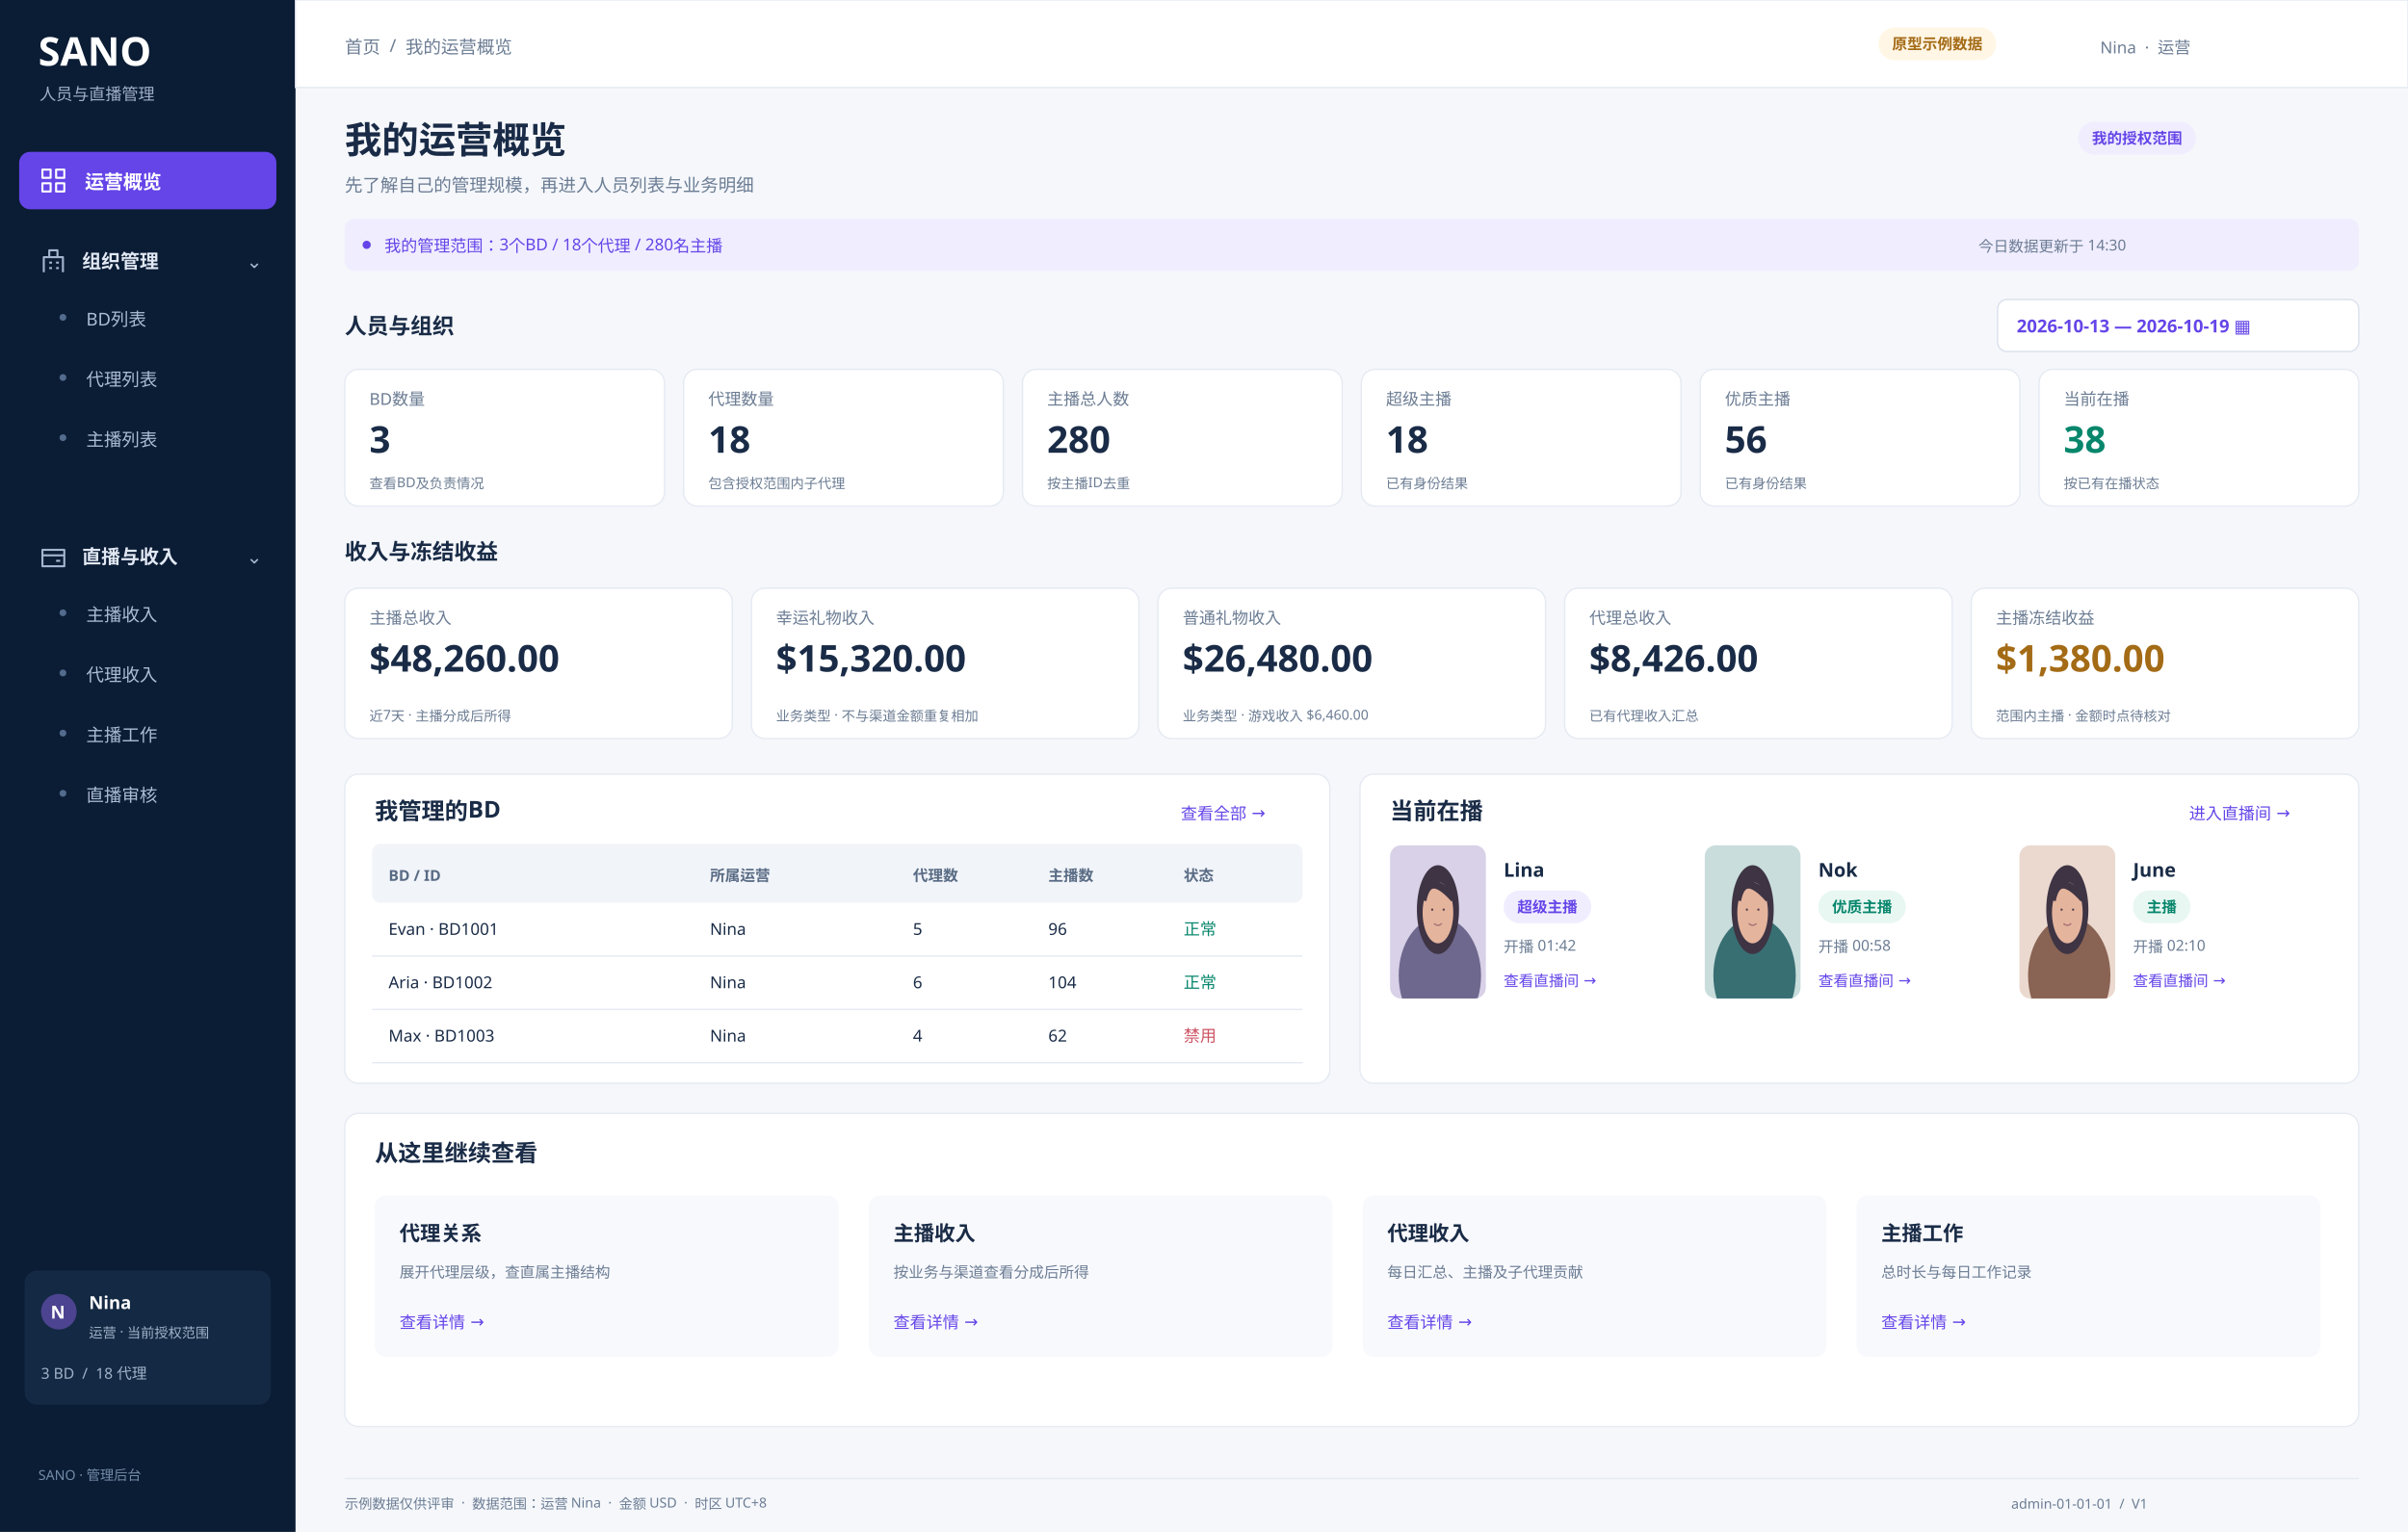
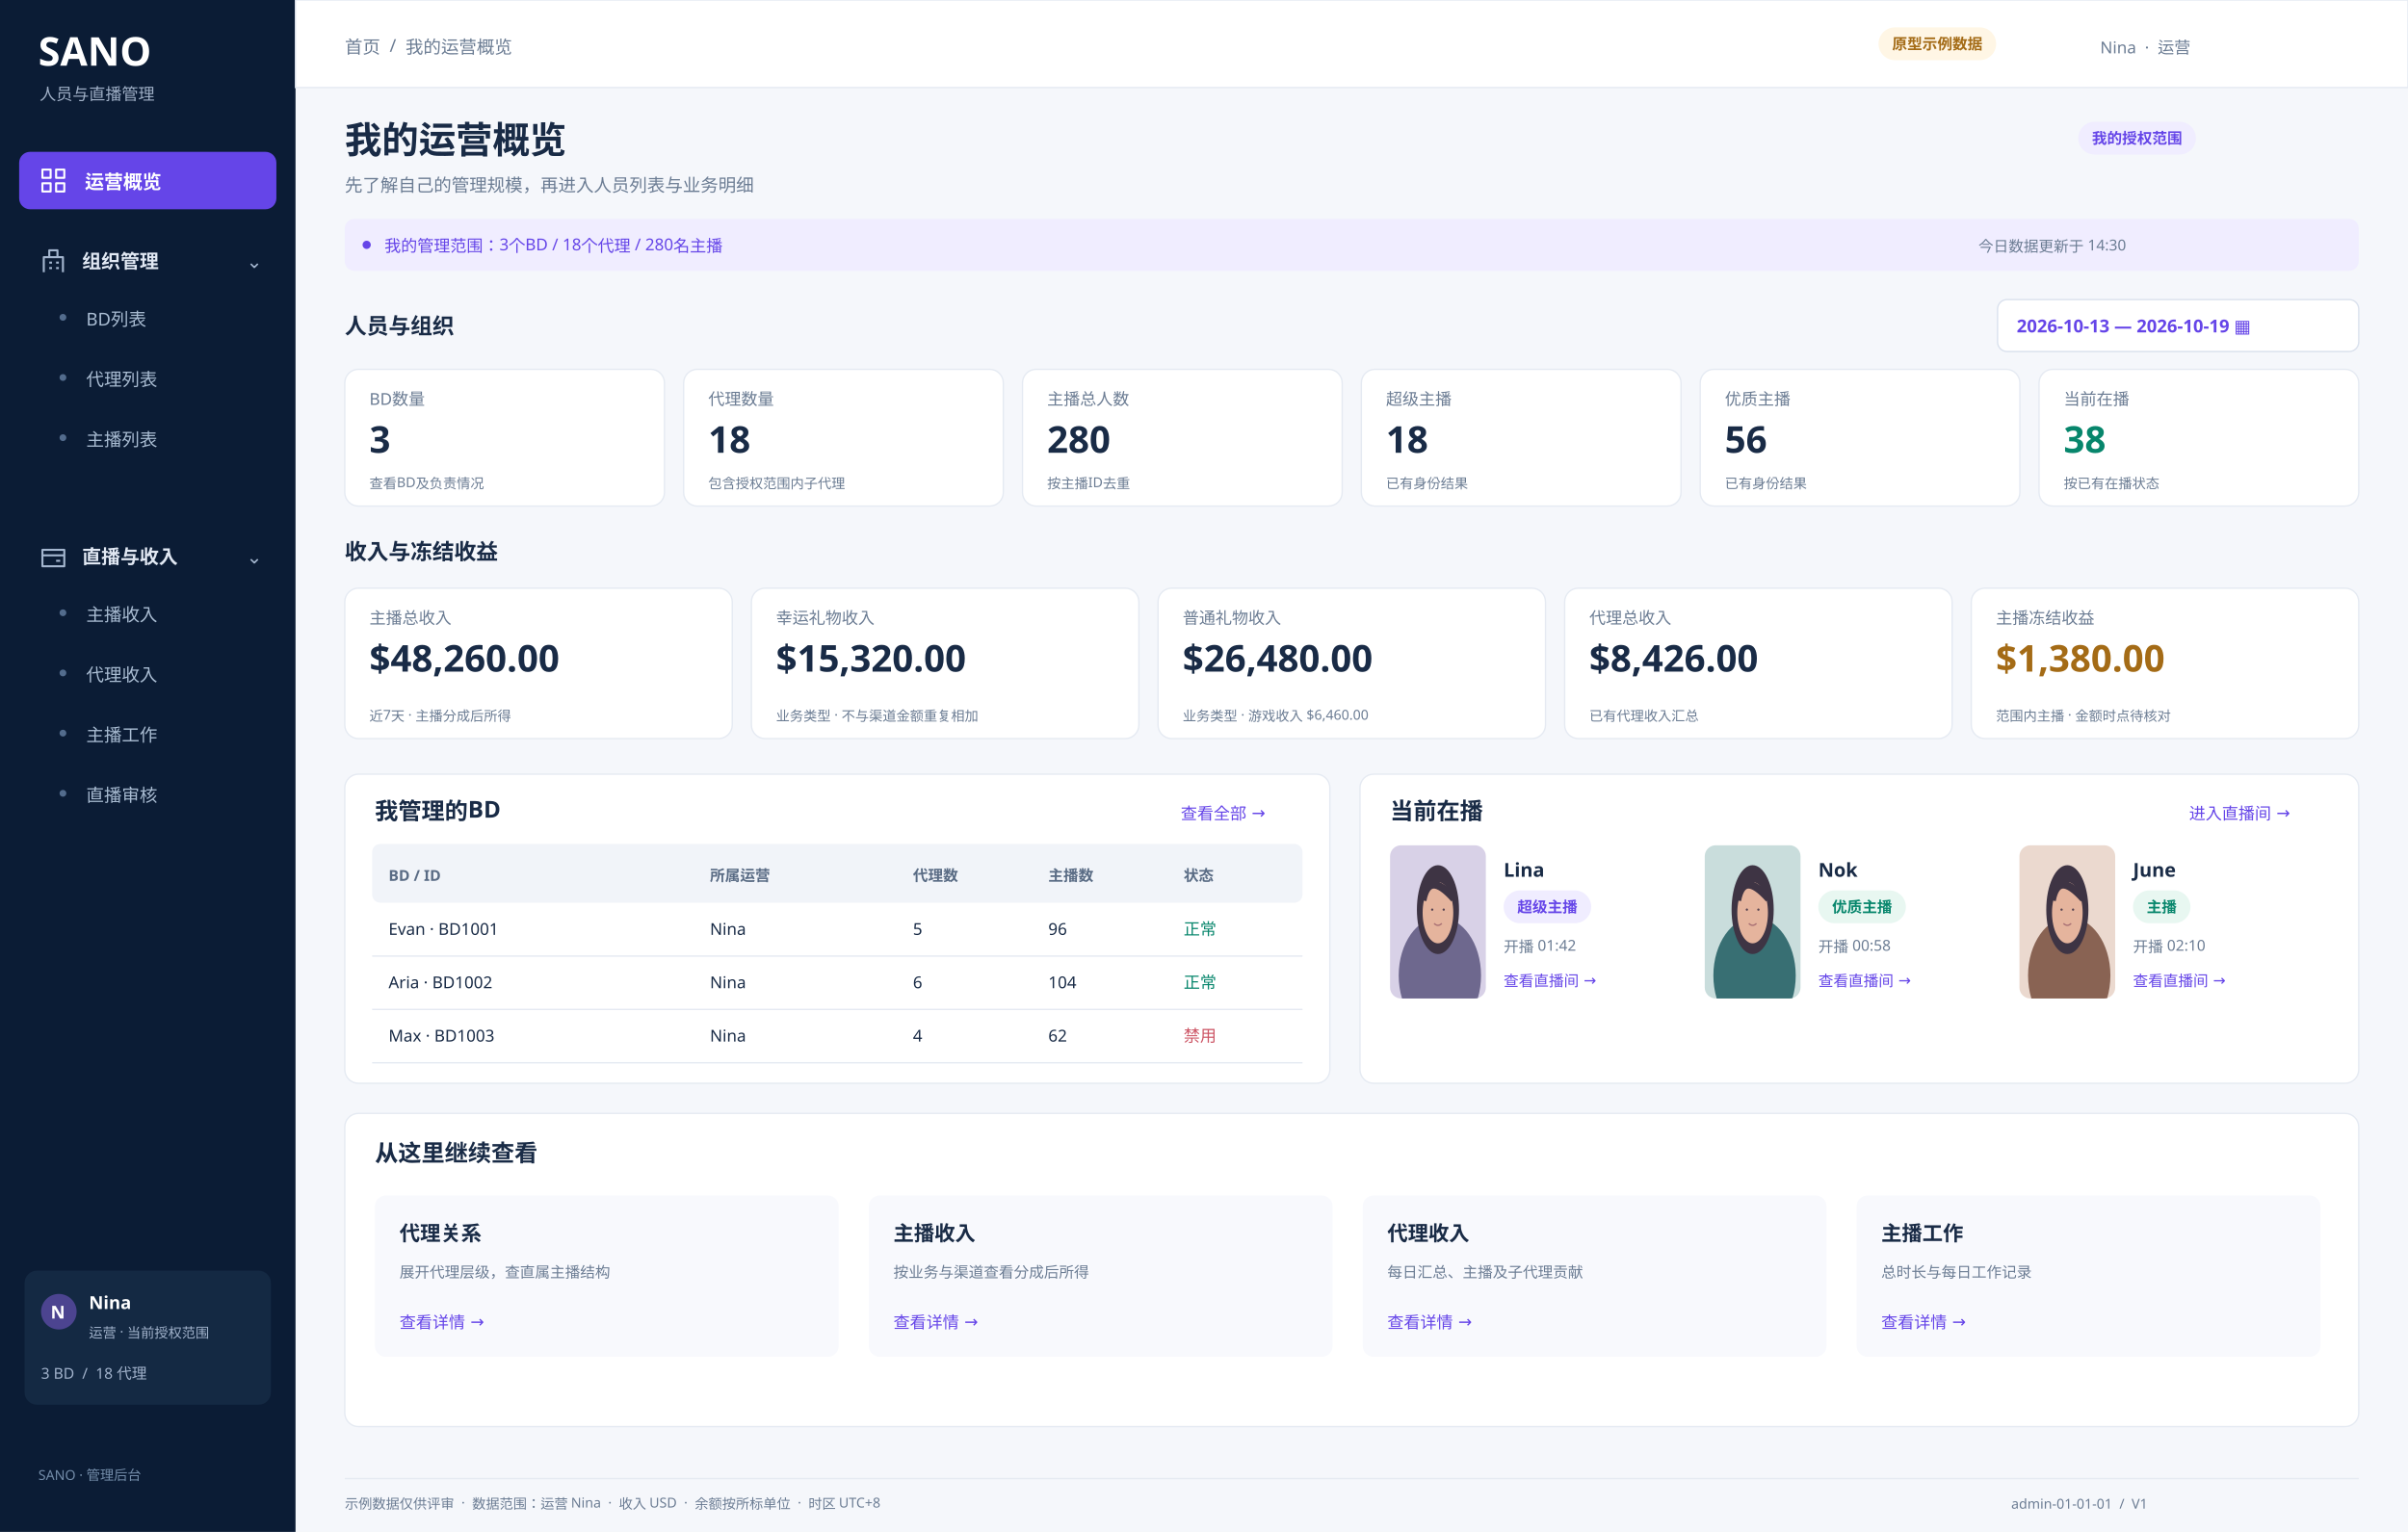
<svg xmlns="http://www.w3.org/2000/svg" width="1760" height="1120" viewBox="0 0 1760 1120">
  <style>text{font-family:"Microsoft YaHei","Segoe UI",sans-serif}a{cursor:pointer}</style>
  <rect x="0" y="0" width="1760" height="1120" rx="0" fill="#F5F7FB" stroke="none" />
  <rect x="0" y="0" width="216" height="1120" rx="0" fill="#0B1C35" stroke="none" />
  <text xml:space="preserve" x="28" y="48" font-size="29" fill="white" font-weight="750">SANO</text>
  <text xml:space="preserve" x="29" y="73" font-size="12" fill="#A0B0C7" font-weight="400">人员与直播管理</text>
  <a href="admin-01-01-01-我的运营概览.svg">
    <rect x="14" y="111" width="188" height="42" rx="8" fill="#6545E8" stroke="none" />
    <path d="M2 2h6v6H2z M12 2h6v6h-6z M2 12h6v6H2z M12 12h6v6h-6z" transform="translate(29,122)" fill="none" stroke="white" stroke-width="1.5" stroke-linejoin="round" />
    <text xml:space="preserve" x="62" y="138" font-size="14" fill="white" font-weight="600">运营概览</text>
  </a>
  <path d="M3 18V7h14v11 M7 7V2h6v5 M7 11h2 M12 11h2 M7 15h2 M12 15h2" transform="translate(29,181)" fill="none" stroke="#A4B6CF" stroke-width="1.5" stroke-linejoin="round" />
  <text xml:space="preserve" x="60" y="196" font-size="14" fill="#E1E8F3" font-weight="600">组织管理</text>
  <text xml:space="preserve" x="180" y="196" font-size="14" fill="#A4B6CF" font-weight="400">⌄</text>
  <a href="admin-02-01-01-BD列表.svg">
    <circle cx="46" cy="232" r="2.5" fill="#536C8D" />
    <text xml:space="preserve" x="63" y="238" font-size="13" fill="#AABDD3" font-weight="400">BD列表</text>
  </a>
  <a href="admin-03-01-01-代理树形列表.svg">
    <circle cx="46" cy="276" r="2.5" fill="#536C8D" />
    <text xml:space="preserve" x="63" y="282" font-size="13" fill="#AABDD3" font-weight="400">代理列表</text>
  </a>
  <a href="admin-04-01-01-主播列表.svg">
    <circle cx="46" cy="320" r="2.5" fill="#536C8D" />
    <text xml:space="preserve" x="63" y="326" font-size="13" fill="#AABDD3" font-weight="400">主播列表</text>
  </a>
  <path d="M2 5h16v12H2z M2 9h16 M12 13h3" transform="translate(29,397)" fill="none" stroke="#A4B6CF" stroke-width="1.5" stroke-linejoin="round" />
  <text xml:space="preserve" x="60" y="412" font-size="14" fill="#E1E8F3" font-weight="600">直播与收入</text>
  <text xml:space="preserve" x="180" y="412" font-size="14" fill="#A4B6CF" font-weight="400">⌄</text>
  <a href="admin-05-01-01-主播收入数据.svg">
    <circle cx="46" cy="448" r="2.5" fill="#536C8D" />
    <text xml:space="preserve" x="63" y="454" font-size="13" fill="#AABDD3" font-weight="400">主播收入</text>
  </a>
  <a href="admin-06-01-01-代理收入数据.svg">
    <circle cx="46" cy="492" r="2.5" fill="#536C8D" />
    <text xml:space="preserve" x="63" y="498" font-size="13" fill="#AABDD3" font-weight="400">代理收入</text>
  </a>
  <a href="admin-07-01-01-主播工作数据.svg">
    <circle cx="46" cy="536" r="2.5" fill="#536C8D" />
    <text xml:space="preserve" x="63" y="542" font-size="13" fill="#AABDD3" font-weight="400">主播工作</text>
  </a>
  <a href="admin-08-01-01-当前直播间列表.svg">
    <circle cx="46" cy="580" r="2.5" fill="#536C8D" />
    <text xml:space="preserve" x="63" y="586" font-size="13" fill="#AABDD3" font-weight="400">直播审核</text>
  </a>
  <rect x="18" y="929" width="180" height="98" rx="9" fill="#142943" stroke="none" />
  <circle cx="43" cy="959" r="13" fill="#4C4490" />
  <text xml:space="preserve" x="37" y="964" font-size="13" fill="white" font-weight="600">N</text>
  <text xml:space="preserve" x="65" y="957" font-size="13" fill="white" font-weight="600">Nina</text>
  <text xml:space="preserve" x="65" y="978" font-size="10" fill="#A1B2CB" font-weight="400">运营 · 当前授权范围</text>
  <text xml:space="preserve" x="30" y="1008" font-size="11" fill="#A1B2CB" font-weight="400">3 BD  /  18 代理</text>
  <text xml:space="preserve" x="28" y="1082" font-size="10" fill="#738CA9" font-weight="400">SANO · 管理后台</text>
  <rect x="216" y="0" width="1544" height="64" rx="0" fill="white" stroke="#E5EAF2" />
  <text xml:space="preserve" x="252" y="39" font-size="13" fill="#6B7C93" font-weight="400">首页  /  我的运营概览</text>
  <rect x="1373" y="20" width="86" height="24" rx="12" fill="#FFF6E5" stroke="none" />
  <text xml:space="preserve" x="1383" y="36" font-size="11" fill="#A46B16" font-weight="550">原型示例数据</text>
  <text xml:space="preserve" x="1535" y="39" font-size="12" fill="#6B7C93" font-weight="400">Nina  ·  运营</text>
  <text xml:space="preserve" x="252" y="112" font-size="27" fill="#192B46" font-weight="700">我的运营概览</text>
  <text xml:space="preserve" x="252" y="140" font-size="13" fill="#6B7C93" font-weight="400">先了解自己的管理规模，再进入人员列表与业务明细</text>
  <rect x="1519" y="89" width="86" height="24" rx="12" fill="#F0EDFF" stroke="none" />
  <text xml:space="preserve" x="1529" y="105" font-size="11" fill="#6545E8" font-weight="550">我的授权范围</text>
  <path d="M252 1081H1724" transform="" stroke="#E5EAF2" fill="none" />
-   <text xml:space="preserve" x="252" y="1103" font-size="10" fill="#6B7C93" font-weight="400">示例数据仅供评审  ·  数据范围：运营 Nina  ·  金额 USD  ·  时区 UTC+8</text>
+   <text xml:space="preserve" x="252" y="1103" font-size="10" fill="#6B7C93" font-weight="400">示例数据仅供评审  ·  数据范围：运营 Nina  ·  收入 USD  ·  余额按所标单位  ·  时区 UTC+8</text>
  <text xml:space="preserve" x="1470" y="1103" font-size="10" fill="#6B7C93" font-weight="400">admin-01-01-01  /  V1</text>
  <rect x="252" y="160" width="1472" height="38" rx="7" fill="#F0EDFF" stroke="none" />
  <circle cx="268" cy="179" r="3" fill="#6545E8" />
  <text xml:space="preserve" x="281" y="184" font-size="12" fill="#6545E8" font-weight="400">我的管理范围：3个BD / 18个代理 / 280名主播</text>
  <text xml:space="preserve" x="1446" y="184" font-size="11" fill="#6B7C93" font-weight="400">今日数据更新于 14:30</text>
  <rect x="1460" y="219" width="264" height="38" rx="7" fill="white" stroke="#DAE1ED" />
  <text xml:space="preserve" x="1474" y="243" font-size="13" fill="#6545E8" font-weight="550">2026-10-13 — 2026-10-19 ▦</text>
  <text xml:space="preserve" x="252" y="244" font-size="16" fill="#192B46" font-weight="650">人员与组织</text>
  <a href="admin-02-01-01-BD列表.svg">
    <rect x="252" y="270" width="233.667" height="100" rx="10" fill="white" stroke="#E5EAF2" />
    <text xml:space="preserve" x="270" y="296" font-size="12" fill="#6B7C93" font-weight="400">BD数量</text>
    <text xml:space="preserve" x="270" y="331" font-size="27" fill="#192B46" font-weight="650">3</text>
    <text xml:space="preserve" x="270" y="357" font-size="10" fill="#6B7C93" font-weight="400">查看BD及负责情况</text>
  </a>
  <a href="admin-03-01-01-代理树形列表.svg">
    <rect x="499.667" y="270" width="233.667" height="100" rx="10" fill="white" stroke="#E5EAF2" />
    <text xml:space="preserve" x="517.667" y="296" font-size="12" fill="#6B7C93" font-weight="400">代理数量</text>
    <text xml:space="preserve" x="517.667" y="331" font-size="27" fill="#192B46" font-weight="650">18</text>
    <text xml:space="preserve" x="517.667" y="357" font-size="10" fill="#6B7C93" font-weight="400">包含授权范围内子代理</text>
  </a>
  <a href="admin-04-01-01-主播列表.svg">
    <rect x="747.333" y="270" width="233.667" height="100" rx="10" fill="white" stroke="#E5EAF2" />
    <text xml:space="preserve" x="765.333" y="296" font-size="12" fill="#6B7C93" font-weight="400">主播总人数</text>
    <text xml:space="preserve" x="765.333" y="331" font-size="27" fill="#192B46" font-weight="650">280</text>
    <text xml:space="preserve" x="765.333" y="357" font-size="10" fill="#6B7C93" font-weight="400">按主播ID去重</text>
  </a>
  <a href="admin-04-01-01-主播列表.svg">
    <rect x="995" y="270" width="233.667" height="100" rx="10" fill="white" stroke="#E5EAF2" />
    <text xml:space="preserve" x="1013" y="296" font-size="12" fill="#6B7C93" font-weight="400">超级主播</text>
    <text xml:space="preserve" x="1013" y="331" font-size="27" fill="#192B46" font-weight="650">18</text>
    <text xml:space="preserve" x="1013" y="357" font-size="10" fill="#6B7C93" font-weight="400">已有身份结果</text>
  </a>
  <a href="admin-04-01-01-主播列表.svg">
    <rect x="1242.667" y="270" width="233.667" height="100" rx="10" fill="white" stroke="#E5EAF2" />
    <text xml:space="preserve" x="1260.667" y="296" font-size="12" fill="#6B7C93" font-weight="400">优质主播</text>
    <text xml:space="preserve" x="1260.667" y="331" font-size="27" fill="#192B46" font-weight="650">56</text>
    <text xml:space="preserve" x="1260.667" y="357" font-size="10" fill="#6B7C93" font-weight="400">已有身份结果</text>
  </a>
  <a href="admin-08-01-01-当前直播间列表.svg">
    <rect x="1490.333" y="270" width="233.667" height="100" rx="10" fill="white" stroke="#E5EAF2" />
    <text xml:space="preserve" x="1508.333" y="296" font-size="12" fill="#6B7C93" font-weight="400">当前在播</text>
    <text xml:space="preserve" x="1508.333" y="331" font-size="27" fill="#07866C" font-weight="650">38</text>
    <text xml:space="preserve" x="1508.333" y="357" font-size="10" fill="#6B7C93" font-weight="400">按已有在播状态</text>
  </a>
  <text xml:space="preserve" x="252" y="409" font-size="16" fill="#192B46" font-weight="650">收入与冻结收益</text>
  <a href="admin-05-01-01-主播收入数据.svg">
    <rect x="252" y="430" width="283.2" height="110" rx="10" fill="white" stroke="#E5EAF2" />
    <text xml:space="preserve" x="270" y="456" font-size="12" fill="#6B7C93" font-weight="400">主播总收入</text>
    <text xml:space="preserve" x="270" y="491" font-size="27" fill="#192B46" font-weight="650">$48,260.00</text>
    <text xml:space="preserve" x="270" y="527" font-size="10" fill="#6B7C93" font-weight="400">近7天 · 主播分成后所得</text>
  </a>
  <a href="admin-05-01-01-主播收入数据.svg">
    <rect x="549.2" y="430" width="283.2" height="110" rx="10" fill="white" stroke="#E5EAF2" />
    <text xml:space="preserve" x="567.2" y="456" font-size="12" fill="#6B7C93" font-weight="400">幸运礼物收入</text>
    <text xml:space="preserve" x="567.2" y="491" font-size="27" fill="#192B46" font-weight="650">$15,320.00</text>
    <text xml:space="preserve" x="567.2" y="527" font-size="10" fill="#6B7C93" font-weight="400">业务类型 · 不与渠道金额重复相加</text>
  </a>
  <a href="admin-05-01-01-主播收入数据.svg">
    <rect x="846.4" y="430" width="283.2" height="110" rx="10" fill="white" stroke="#E5EAF2" />
    <text xml:space="preserve" x="864.4" y="456" font-size="12" fill="#6B7C93" font-weight="400">普通礼物收入</text>
    <text xml:space="preserve" x="864.4" y="491" font-size="27" fill="#192B46" font-weight="650">$26,480.00</text>
    <text xml:space="preserve" x="864.4" y="527" font-size="10" fill="#6B7C93" font-weight="400">业务类型 · 游戏收入 $6,460.00</text>
  </a>
  <a href="admin-06-01-01-代理收入数据.svg">
    <rect x="1143.6" y="430" width="283.2" height="110" rx="10" fill="white" stroke="#E5EAF2" />
    <text xml:space="preserve" x="1161.6" y="456" font-size="12" fill="#6B7C93" font-weight="400">代理总收入</text>
    <text xml:space="preserve" x="1161.6" y="491" font-size="27" fill="#192B46" font-weight="650">$8,426.00</text>
    <text xml:space="preserve" x="1161.6" y="527" font-size="10" fill="#6B7C93" font-weight="400">已有代理收入汇总</text>
  </a>
  <a href="admin-04-02-01-主播详情.svg">
    <rect x="1440.8" y="430" width="283.2" height="110" rx="10" fill="white" stroke="#E5EAF2" />
    <text xml:space="preserve" x="1458.8" y="456" font-size="12" fill="#6B7C93" font-weight="400">主播冻结收益</text>
    <text xml:space="preserve" x="1458.8" y="491" font-size="27" fill="#A46B16" font-weight="650">$1,380.00</text>
    <text xml:space="preserve" x="1458.8" y="527" font-size="10" fill="#6B7C93" font-weight="400">范围内主播 · 金额时点待核对</text>
  </a>
  <rect x="252" y="566" width="720" height="226" rx="10" fill="white" stroke="#E5EAF2" />
  <text xml:space="preserve" x="274" y="599" font-size="17" fill="#192B46" font-weight="650">我管理的BD</text>
  <a href="admin-02-01-01-BD列表.svg">
    <text xml:space="preserve" x="863" y="599" font-size="12" fill="#6545E8" font-weight="400">查看全部 →</text>
  </a>
  <rect x="272" y="617" width="680" height="43" rx="6" fill="#F1F4F9" stroke="none" />
  <text xml:space="preserve" x="284" y="644" font-size="11" fill="#596B84" font-weight="600">BD / ID</text>
  <text xml:space="preserve" x="518.909" y="644" font-size="11" fill="#596B84" font-weight="600">所属运营</text>
  <text xml:space="preserve" x="667.273" y="644" font-size="11" fill="#596B84" font-weight="600">代理数</text>
  <text xml:space="preserve" x="766.182" y="644" font-size="11" fill="#596B84" font-weight="600">主播数</text>
  <text xml:space="preserve" x="865.091" y="644" font-size="11" fill="#596B84" font-weight="600">状态</text>
  <path d="M272 699H952" transform="" stroke="#E5EAF2" fill="none" />
  <a href="admin-02-02-01-BD具体情况.svg">
    <text xml:space="preserve" x="284" y="683.5" font-size="12" fill="#192B46" font-weight="400">Evan · BD1001</text>
  </a>
  <text xml:space="preserve" x="518.909" y="683.5" font-size="12" fill="#192B46" font-weight="400">Nina</text>
  <text xml:space="preserve" x="667.273" y="683.5" font-size="12" fill="#192B46" font-weight="400">5</text>
  <text xml:space="preserve" x="766.182" y="683.5" font-size="12" fill="#192B46" font-weight="400">96</text>
  <text xml:space="preserve" x="865.091" y="683.5" font-size="12" fill="#07866C" font-weight="400">正常</text>
  <path d="M272 738H952" transform="" stroke="#E5EAF2" fill="none" />
  <text xml:space="preserve" x="284" y="722.5" font-size="12" fill="#192B46" font-weight="400">Aria · BD1002</text>
  <text xml:space="preserve" x="518.909" y="722.5" font-size="12" fill="#192B46" font-weight="400">Nina</text>
  <text xml:space="preserve" x="667.273" y="722.5" font-size="12" fill="#192B46" font-weight="400">6</text>
  <text xml:space="preserve" x="766.182" y="722.5" font-size="12" fill="#192B46" font-weight="400">104</text>
  <text xml:space="preserve" x="865.091" y="722.5" font-size="12" fill="#07866C" font-weight="400">正常</text>
  <path d="M272 777H952" transform="" stroke="#E5EAF2" fill="none" />
  <text xml:space="preserve" x="284" y="761.5" font-size="12" fill="#192B46" font-weight="400">Max · BD1003</text>
  <text xml:space="preserve" x="518.909" y="761.5" font-size="12" fill="#192B46" font-weight="400">Nina</text>
  <text xml:space="preserve" x="667.273" y="761.5" font-size="12" fill="#192B46" font-weight="400">4</text>
  <text xml:space="preserve" x="766.182" y="761.5" font-size="12" fill="#192B46" font-weight="400">62</text>
  <text xml:space="preserve" x="865.091" y="761.5" font-size="12" fill="#CC5363" font-weight="400">禁用</text>
  <rect x="994" y="566" width="730" height="226" rx="10" fill="white" stroke="#E5EAF2" />
  <text xml:space="preserve" x="1016" y="599" font-size="17" fill="#192B46" font-weight="650">当前在播</text>
  <a href="admin-08-01-01-当前直播间列表.svg">
    <text xml:space="preserve" x="1600" y="599" font-size="12" fill="#6545E8" font-weight="400">进入直播间 →</text>
  </a>
  <rect x="1016" y="618" width="70" height="112" rx="8" fill="#D8D1E7" stroke="none" />
  <g clip-path="url(#clip-0-1016-618)">
    <defs>
      <clipPath id="clip-0-1016-618">
        <rect x="1016" y="618" width="70" height="112" rx="8" />
      </clipPath>
    </defs>
    <ellipse cx="1052.4" cy="713.2" rx="30.1" ry="42.56" fill="#6E688E" />
    <ellipse cx="1051" cy="665.04" rx="15.4" ry="32.48" fill="#3E3444" />
    <ellipse cx="1051" cy="667.28" rx="11.2" ry="22.4" fill="#E5B49D" />
    <path d="M1039.8 658.32Q1044 635.92 1062.9 657.2" stroke="#3E3444" stroke-width="5.6" fill="none" />
    <circle cx="1046.8" cy="665.04" r="0.84" fill="#574350" />
    <circle cx="1055.2" cy="665.04" r="0.84" fill="#574350" />
    <path d="M1048.2 675.12q2.8 2.8 5.6 0" stroke="#A97074" stroke-width="1" fill="none" />
  </g>
  <text xml:space="preserve" x="1099" y="641" font-size="14" fill="#192B46" font-weight="600">Lina</text>
  <rect x="1099" y="651" width="64" height="24" rx="12" fill="#F0EDFF" stroke="none" />
  <text xml:space="preserve" x="1109" y="667" font-size="11" fill="#6545E8" font-weight="550">超级主播</text>
  <text xml:space="preserve" x="1099" y="696" font-size="11" fill="#6B7C93" font-weight="400">开播 01:42</text>
  <a href="admin-08-01-01-当前直播间列表.svg">
    <text xml:space="preserve" x="1099" y="721" font-size="11" fill="#6545E8" font-weight="400">查看直播间 →</text>
  </a>
  <rect x="1246" y="618" width="70" height="112" rx="8" fill="#C9DDDC" stroke="none" />
  <g clip-path="url(#clip-0-1246-618)">
    <defs>
      <clipPath id="clip-0-1246-618">
        <rect x="1246" y="618" width="70" height="112" rx="8" />
      </clipPath>
    </defs>
    <ellipse cx="1282.4" cy="713.2" rx="30.1" ry="42.56" fill="#386F73" />
    <ellipse cx="1281" cy="665.04" rx="15.4" ry="32.48" fill="#3E3444" />
    <ellipse cx="1281" cy="667.28" rx="11.2" ry="22.4" fill="#E5B49D" />
    <path d="M1269.8 658.32Q1274 635.92 1292.9 657.2" stroke="#3E3444" stroke-width="5.6" fill="none" />
    <circle cx="1276.8" cy="665.04" r="0.84" fill="#574350" />
    <circle cx="1285.2" cy="665.04" r="0.84" fill="#574350" />
    <path d="M1278.2 675.12q2.8 2.8 5.6 0" stroke="#A97074" stroke-width="1" fill="none" />
  </g>
  <text xml:space="preserve" x="1329" y="641" font-size="14" fill="#192B46" font-weight="600">Nok</text>
  <rect x="1329" y="651" width="64" height="24" rx="12" fill="#E8F7F1" stroke="none" />
  <text xml:space="preserve" x="1339" y="667" font-size="11" fill="#07866C" font-weight="550">优质主播</text>
  <text xml:space="preserve" x="1329" y="696" font-size="11" fill="#6B7C93" font-weight="400">开播 00:58</text>
  <a href="admin-08-01-01-当前直播间列表.svg">
    <text xml:space="preserve" x="1329" y="721" font-size="11" fill="#6545E8" font-weight="400">查看直播间 →</text>
  </a>
  <rect x="1476" y="618" width="70" height="112" rx="8" fill="#EBD9CF" stroke="none" />
  <g clip-path="url(#clip-0-1476-618)">
    <defs>
      <clipPath id="clip-0-1476-618">
        <rect x="1476" y="618" width="70" height="112" rx="8" />
      </clipPath>
    </defs>
    <ellipse cx="1512.4" cy="713.2" rx="30.1" ry="42.56" fill="#896353" />
    <ellipse cx="1511" cy="665.04" rx="15.4" ry="32.48" fill="#3E3444" />
    <ellipse cx="1511" cy="667.28" rx="11.2" ry="22.4" fill="#E5B49D" />
    <path d="M1499.8 658.32Q1504 635.92 1522.9 657.2" stroke="#3E3444" stroke-width="5.6" fill="none" />
    <circle cx="1506.8" cy="665.04" r="0.84" fill="#574350" />
    <circle cx="1515.2" cy="665.04" r="0.84" fill="#574350" />
    <path d="M1508.2 675.12q2.8 2.8 5.6 0" stroke="#A97074" stroke-width="1" fill="none" />
  </g>
  <text xml:space="preserve" x="1559" y="641" font-size="14" fill="#192B46" font-weight="600">June</text>
  <rect x="1559" y="651" width="42" height="24" rx="12" fill="#E8F7F1" stroke="none" />
  <text xml:space="preserve" x="1569" y="667" font-size="11" fill="#07866C" font-weight="550">主播</text>
  <text xml:space="preserve" x="1559" y="696" font-size="11" fill="#6B7C93" font-weight="400">开播 02:10</text>
  <a href="admin-08-01-01-当前直播间列表.svg">
    <text xml:space="preserve" x="1559" y="721" font-size="11" fill="#6545E8" font-weight="400">查看直播间 →</text>
  </a>
  <rect x="252" y="814" width="1472" height="229" rx="10" fill="white" stroke="#E5EAF2" />
  <text xml:space="preserve" x="274" y="849" font-size="17" fill="#192B46" font-weight="650">从这里继续查看</text>
  <a href="admin-03-01-01-代理树形列表.svg">
    <rect x="274" y="874" width="339" height="118" rx="8" fill="#F8F9FD" stroke="none" />
    <text xml:space="preserve" x="292" y="907" font-size="15" fill="#192B46" font-weight="600">代理关系</text>
    <text xml:space="preserve" x="292" y="934" font-size="11" fill="#6B7C93" font-weight="400">展开代理层级，查直属主播结构</text>
    <text xml:space="preserve" x="292" y="971" font-size="12" fill="#6545E8" font-weight="400">查看详情 →</text>
  </a>
  <a href="admin-05-01-01-主播收入数据.svg">
    <rect x="635" y="874" width="339" height="118" rx="8" fill="#F8F9FD" stroke="none" />
    <text xml:space="preserve" x="653" y="907" font-size="15" fill="#192B46" font-weight="600">主播收入</text>
    <text xml:space="preserve" x="653" y="934" font-size="11" fill="#6B7C93" font-weight="400">按业务与渠道查看分成后所得</text>
    <text xml:space="preserve" x="653" y="971" font-size="12" fill="#6545E8" font-weight="400">查看详情 →</text>
  </a>
  <a href="admin-06-01-01-代理收入数据.svg">
    <rect x="996" y="874" width="339" height="118" rx="8" fill="#F8F9FD" stroke="none" />
    <text xml:space="preserve" x="1014" y="907" font-size="15" fill="#192B46" font-weight="600">代理收入</text>
    <text xml:space="preserve" x="1014" y="934" font-size="11" fill="#6B7C93" font-weight="400">每日汇总、主播及子代理贡献</text>
    <text xml:space="preserve" x="1014" y="971" font-size="12" fill="#6545E8" font-weight="400">查看详情 →</text>
  </a>
  <a href="admin-07-01-01-主播工作数据.svg">
    <rect x="1357" y="874" width="339" height="118" rx="8" fill="#F8F9FD" stroke="none" />
    <text xml:space="preserve" x="1375" y="907" font-size="15" fill="#192B46" font-weight="600">主播工作</text>
    <text xml:space="preserve" x="1375" y="934" font-size="11" fill="#6B7C93" font-weight="400">总时长与每日工作记录</text>
    <text xml:space="preserve" x="1375" y="971" font-size="12" fill="#6545E8" font-weight="400">查看详情 →</text>
  </a>
</svg>
